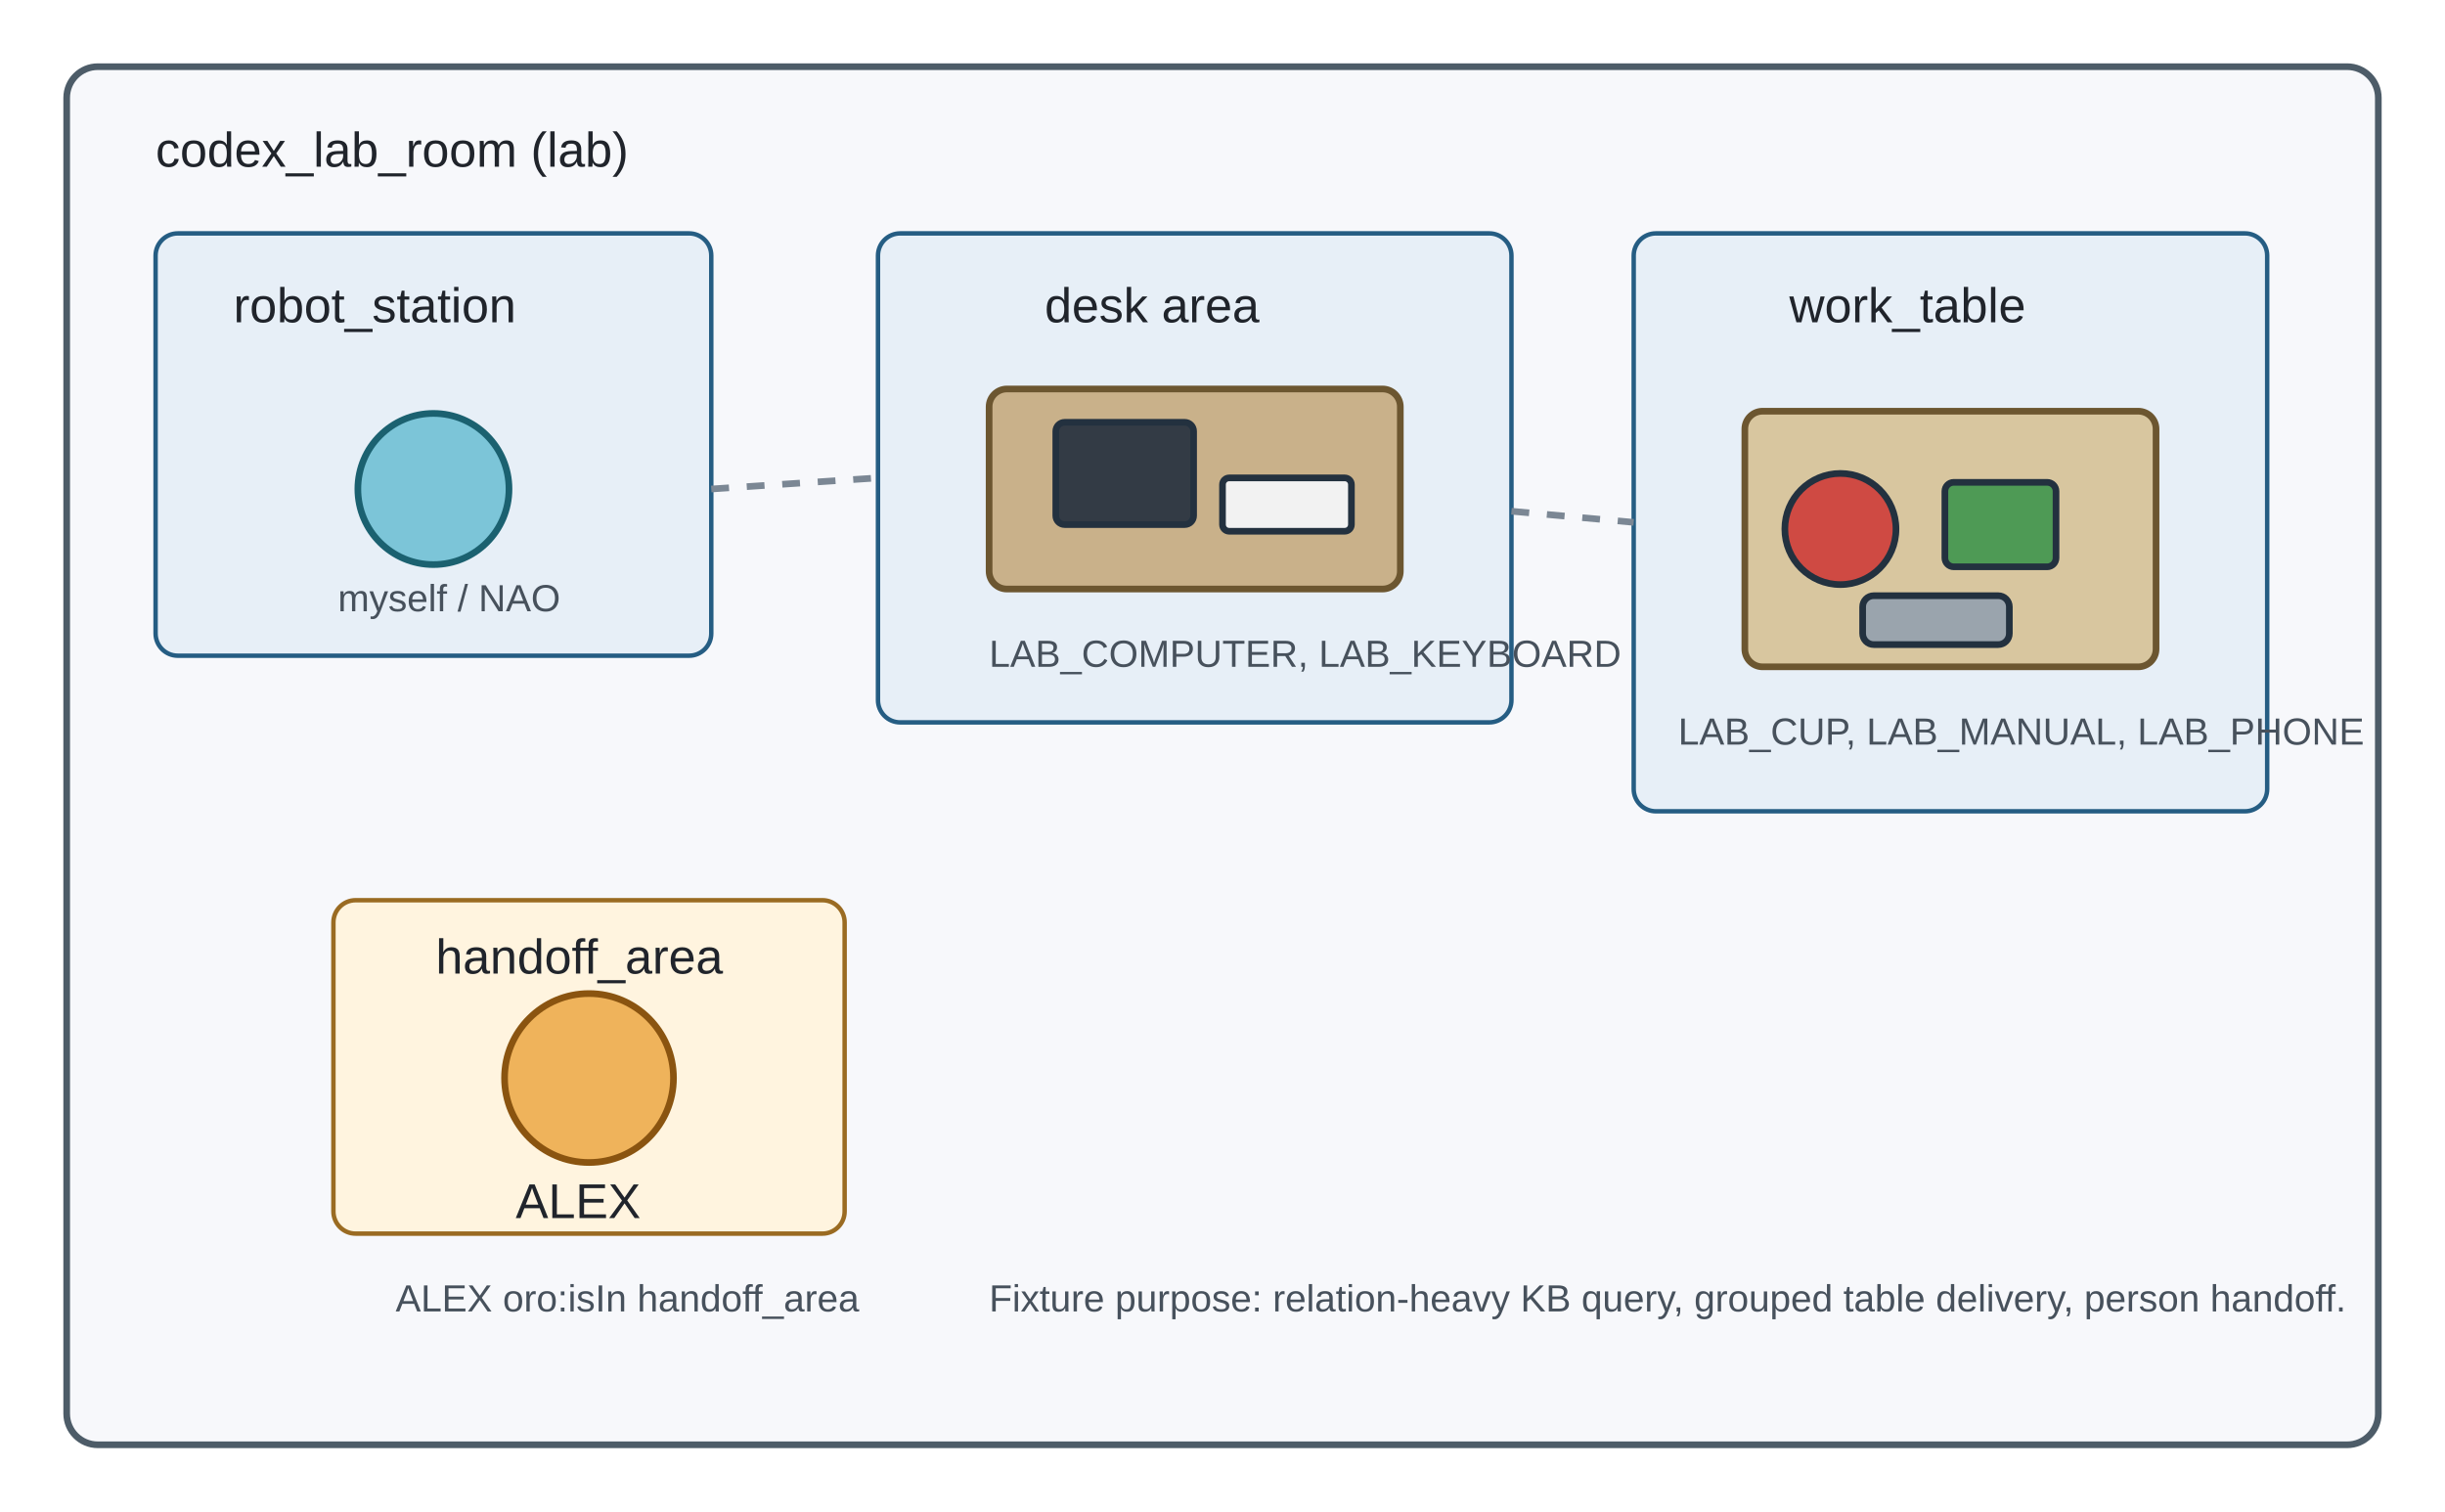
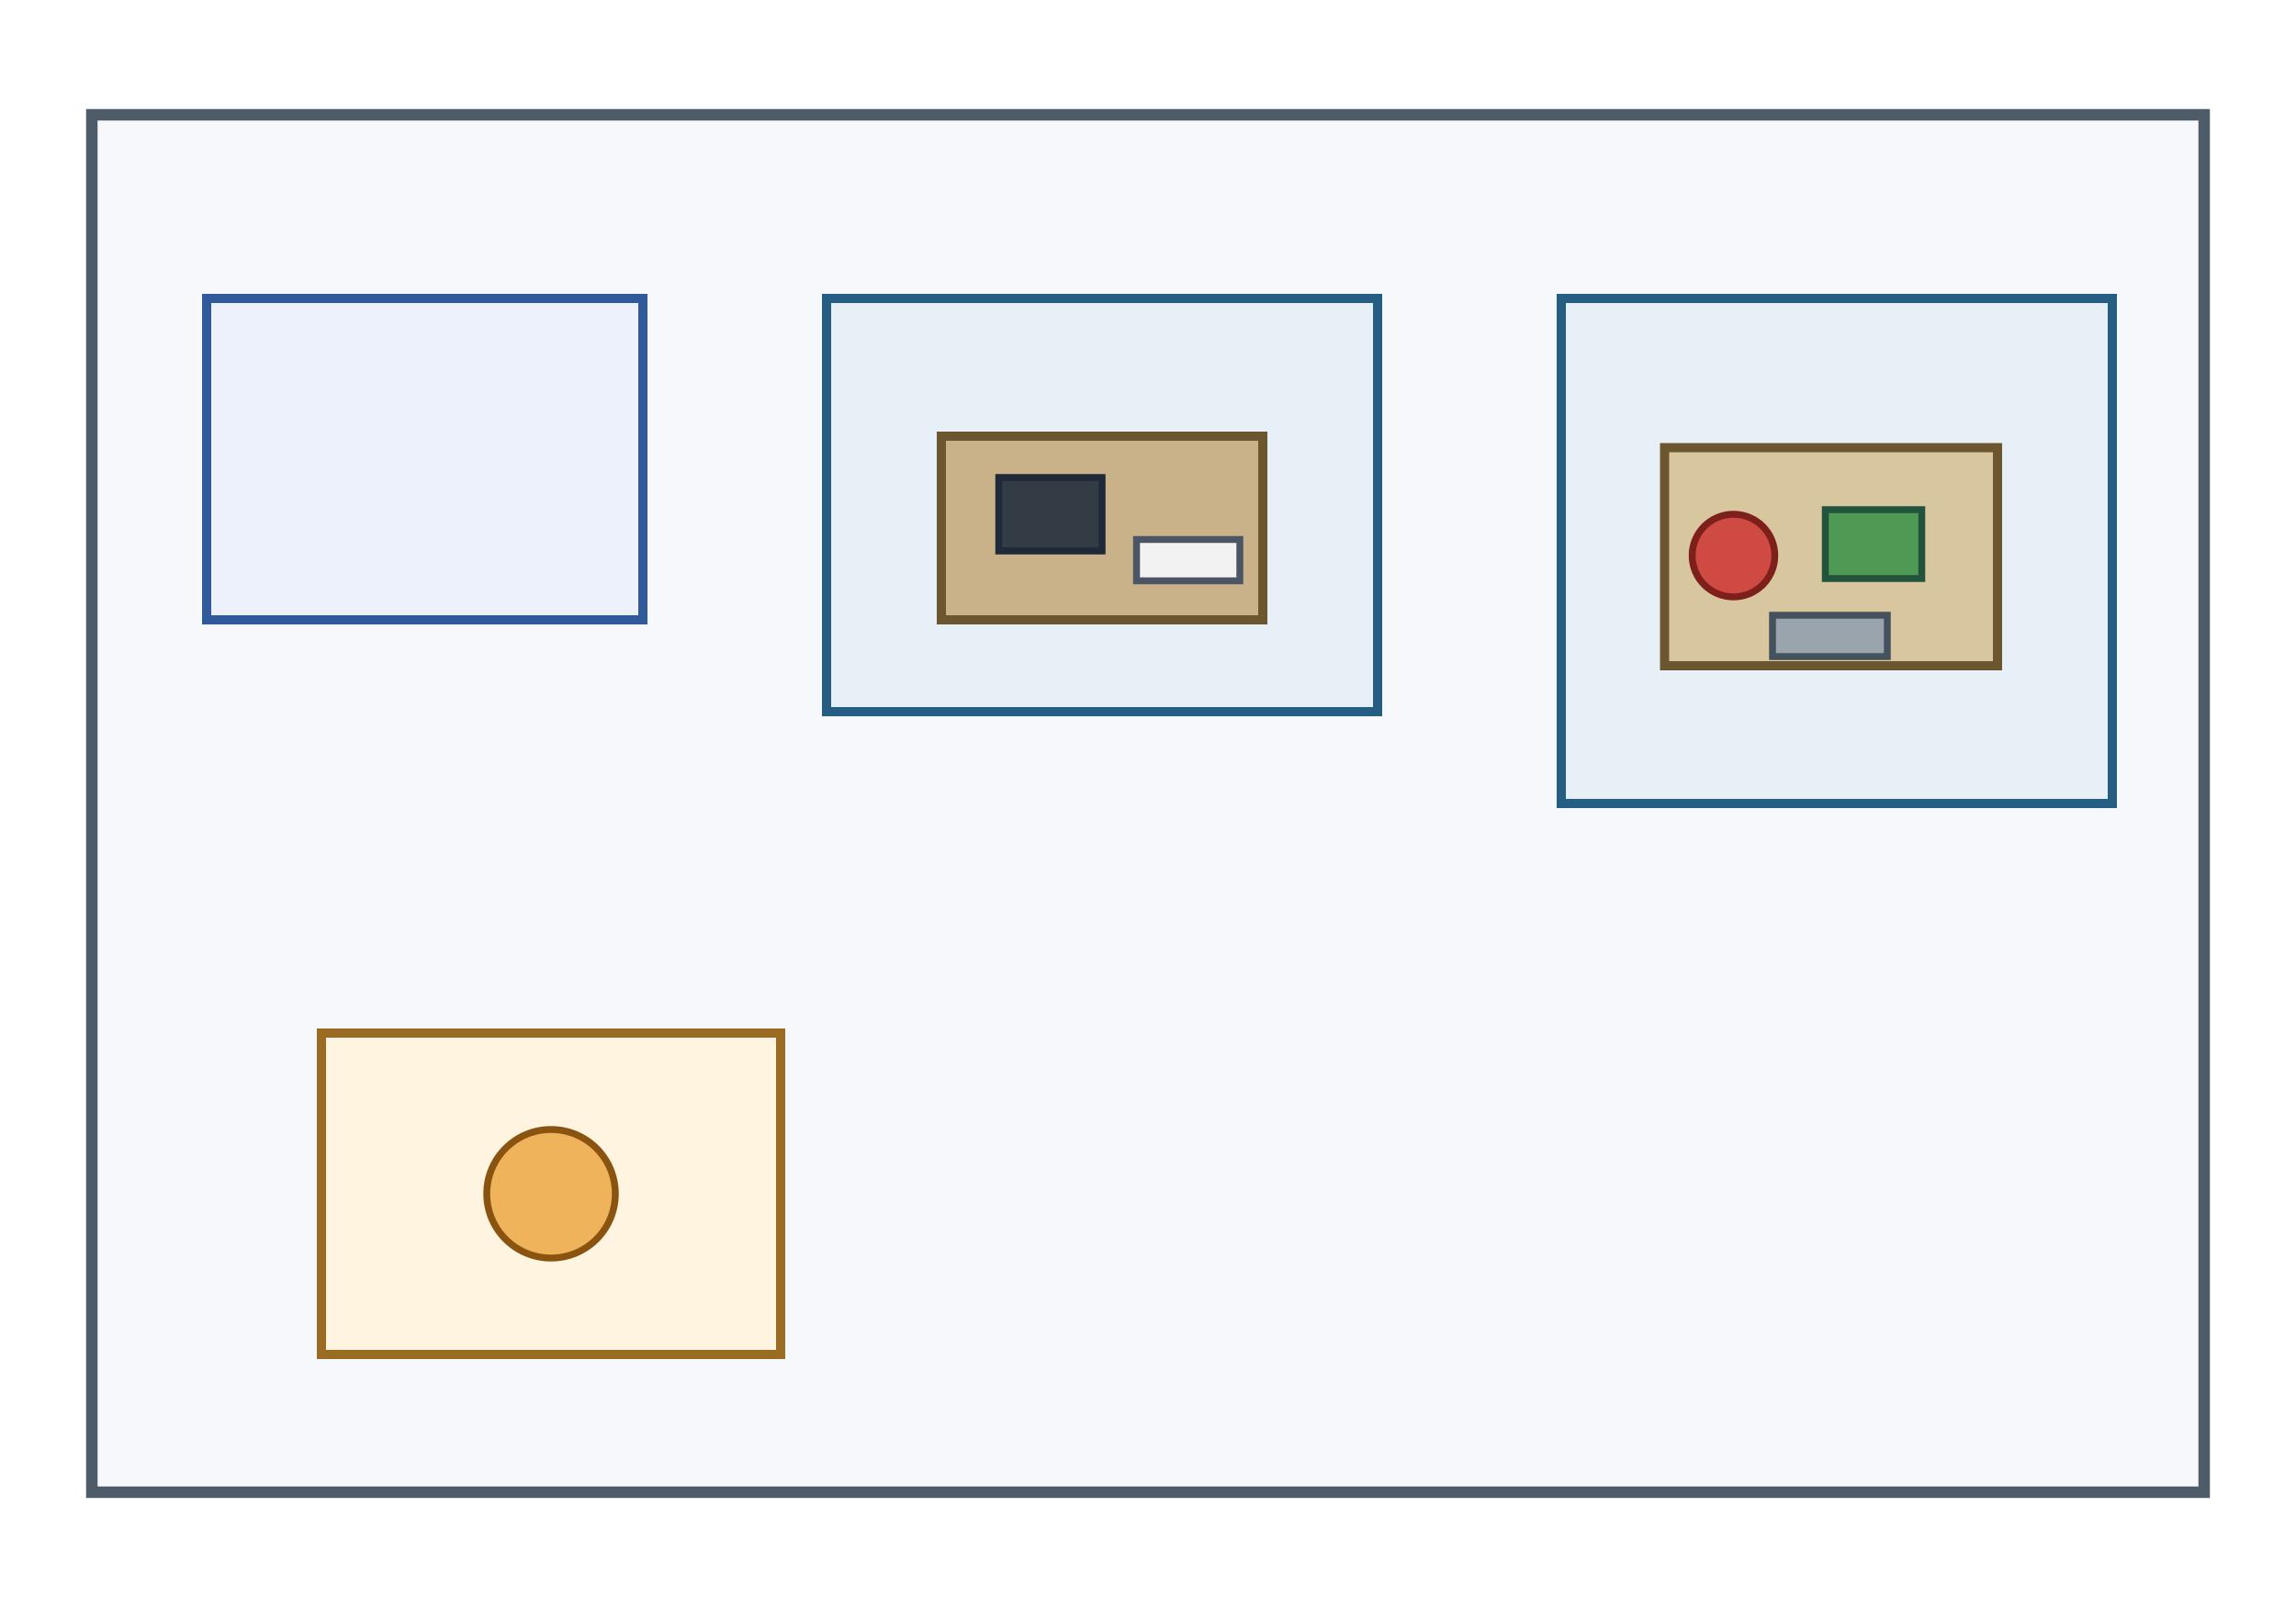
- <svg xmlns="http://www.w3.org/2000/svg" width="1100" height="680" viewBox="0 0 1100 680" role="img" aria-labelledby="title desc">
-   <style>
-     .shell{fill:#f7f8fb;stroke:#4d5c68;stroke-width:3}
-     .zone{fill:#e7eff7;stroke:#255d83;stroke-width:2}
-     .handoff{fill:#fff4df;stroke:#9a6b22;stroke-width:2}
-     .desk{fill:#c9b18a;stroke:#6c5630;stroke-width:3}
-     .table{fill:#d8c69f;stroke:#6c5630;stroke-width:3}
-     .robot{fill:#7cc5d8;stroke:#1b6170;stroke-width:3}
-     .person{fill:#efb35b;stroke:#8a5410;stroke-width:3}
-     .item{stroke:#23313f;stroke-width:3}
-     .computer{fill:#333b45}
-     .keyboard{fill:#f2f2f2}
-     .cup{fill:#cf4a43}
-     .book{fill:#4e9a55}
-     .phone{fill:#9aa4ad}
-     text{font-family:Arial,sans-serif;font-size:22px;fill:#20242b}
-     .small{font-size:17px;fill:#47515c}
-   </style>
-   <rect class="shell" x="30" y="30" width="1040" height="620" rx="14" />
-   <text x="70" y="75">codex_lab_room (lab)</text>
-   <rect class="zone" x="70" y="105" width="250" height="190" rx="10" />
-   <text x="105" y="145">robot_station</text>
-   <circle class="robot" cx="195" cy="220" r="34" />
-   <text class="small" x="152" y="275">myself / NAO</text>
-   <rect class="zone" x="395" y="105" width="285" height="220" rx="10" />
-   <text x="470" y="145">desk area</text>
-   <rect class="desk" x="445" y="175" width="185" height="90" rx="8" />
-   <rect class="item computer" x="475" y="190" width="62" height="46" rx="4" />
-   <rect class="item keyboard" x="550" y="215" width="58" height="24" rx="3" />
-   <text class="small" x="445" y="300">LAB_COMPUTER, LAB_KEYBOARD</text>
-   <rect class="zone" x="735" y="105" width="285" height="260" rx="10" />
-   <text x="805" y="145">work_table</text>
-   <rect class="table" x="785" y="185" width="185" height="115" rx="8" />
-   <circle class="item cup" cx="828" cy="238" r="25" />
-   <rect class="item book" x="875" y="217" width="50" height="38" rx="4" />
-   <rect class="item phone" x="838" y="268" width="66" height="22" rx="5" />
-   <text class="small" x="755" y="335">LAB_CUP, LAB_MANUAL, LAB_PHONE</text>
-   <rect class="handoff" x="150" y="405" width="230" height="150" rx="10" />
-   <text x="196" y="438">handoff_area</text>
-   <circle class="person" cx="265" cy="485" r="38" />
-   <text x="232" y="548">ALEX</text>
-   <text class="small" x="178" y="590">ALEX oro:isIn handoff_area</text>
-   <line x1="320" y1="220" x2="395" y2="215" stroke="#7b8794" stroke-width="3" stroke-dasharray="8 8" />
-   <line x1="680" y1="230" x2="735" y2="235" stroke="#7b8794" stroke-width="3" stroke-dasharray="8 8" />
-   <text class="small" x="445" y="590">Fixture purpose: relation-heavy KB query, grouped table delivery, person handoff.</text>
+ <svg xmlns="http://www.w3.org/2000/svg" width="10m" height="7m" viewBox="-5 -3.5 10 7">
+   <g id="walls">
+     <rect id="codex_lab_room" x="-4.6" y="-3.0" width="9.2" height="6.0" fill="#f7f8fb" stroke="#4d5c68" stroke-width="0.05" />
+     <rect id="codex_robot_station" x="-4.1" y="-2.2" width="1.9" height="1.4" fill="#edf1fb" stroke="#315a9b" stroke-width="0.04" />
+     <rect id="codex_desk_area" x="-1.4" y="-2.2" width="2.4" height="1.8" fill="#e7eff7" stroke="#255d83" stroke-width="0.04" />
+     <rect id="codex_work_table_area" x="1.8" y="-2.2" width="2.4" height="2.2" fill="#e7eff7" stroke="#255d83" stroke-width="0.04" />
+     <rect id="codex_handoff_area" x="-3.6" y="1.0" width="2.0" height="1.4" fill="#fff4df" stroke="#9a6b22" stroke-width="0.04" />
+     <rect id="codex_lab_desk" x="-0.9" y="-1.6" width="1.4" height="0.8" fill="#c9b18a" stroke="#6c5630" stroke-width="0.04" />
+     <rect id="codex_work_table" x="2.25" y="-1.55" width="1.45" height="0.95" fill="#d8c69f" stroke="#6c5630" stroke-width="0.04" />
+   </g>
+   <g id="static_objects">
+     <rect id="codex_lab_computer" class="Computer" x="-0.65" y="-1.42" width="0.45" height="0.32" fill="#333b45" stroke="#1f2937" stroke-width="0.03" />
+     <rect id="codex_lab_keyboard" class="Keyboard" x="-0.05" y="-1.15" width="0.45" height="0.18" fill="#f2f2f2" stroke="#4b5563" stroke-width="0.03" />
+     <circle id="codex_lab_cup" class="Cup" cx="2.55" cy="-1.08" r="0.18" fill="#cf4a43" stroke="#7d1f1a" stroke-width="0.03" />
+     <rect id="codex_lab_manual" class="Book" x="2.95" y="-1.28" width="0.42" height="0.3" fill="#4e9a55" stroke="#22543d" stroke-width="0.03" />
+     <rect id="codex_lab_phone" class="CellularTelephone" x="2.72" y="-0.82" width="0.5" height="0.18" fill="#9aa4ad" stroke="#45515d" stroke-width="0.03" />
+     <circle id="codex_alex_person" class="Human" cx="-2.6" cy="1.7" r="0.28" fill="#efb35b" stroke="#8a5410" stroke-width="0.03" />
+   </g>
</svg>
